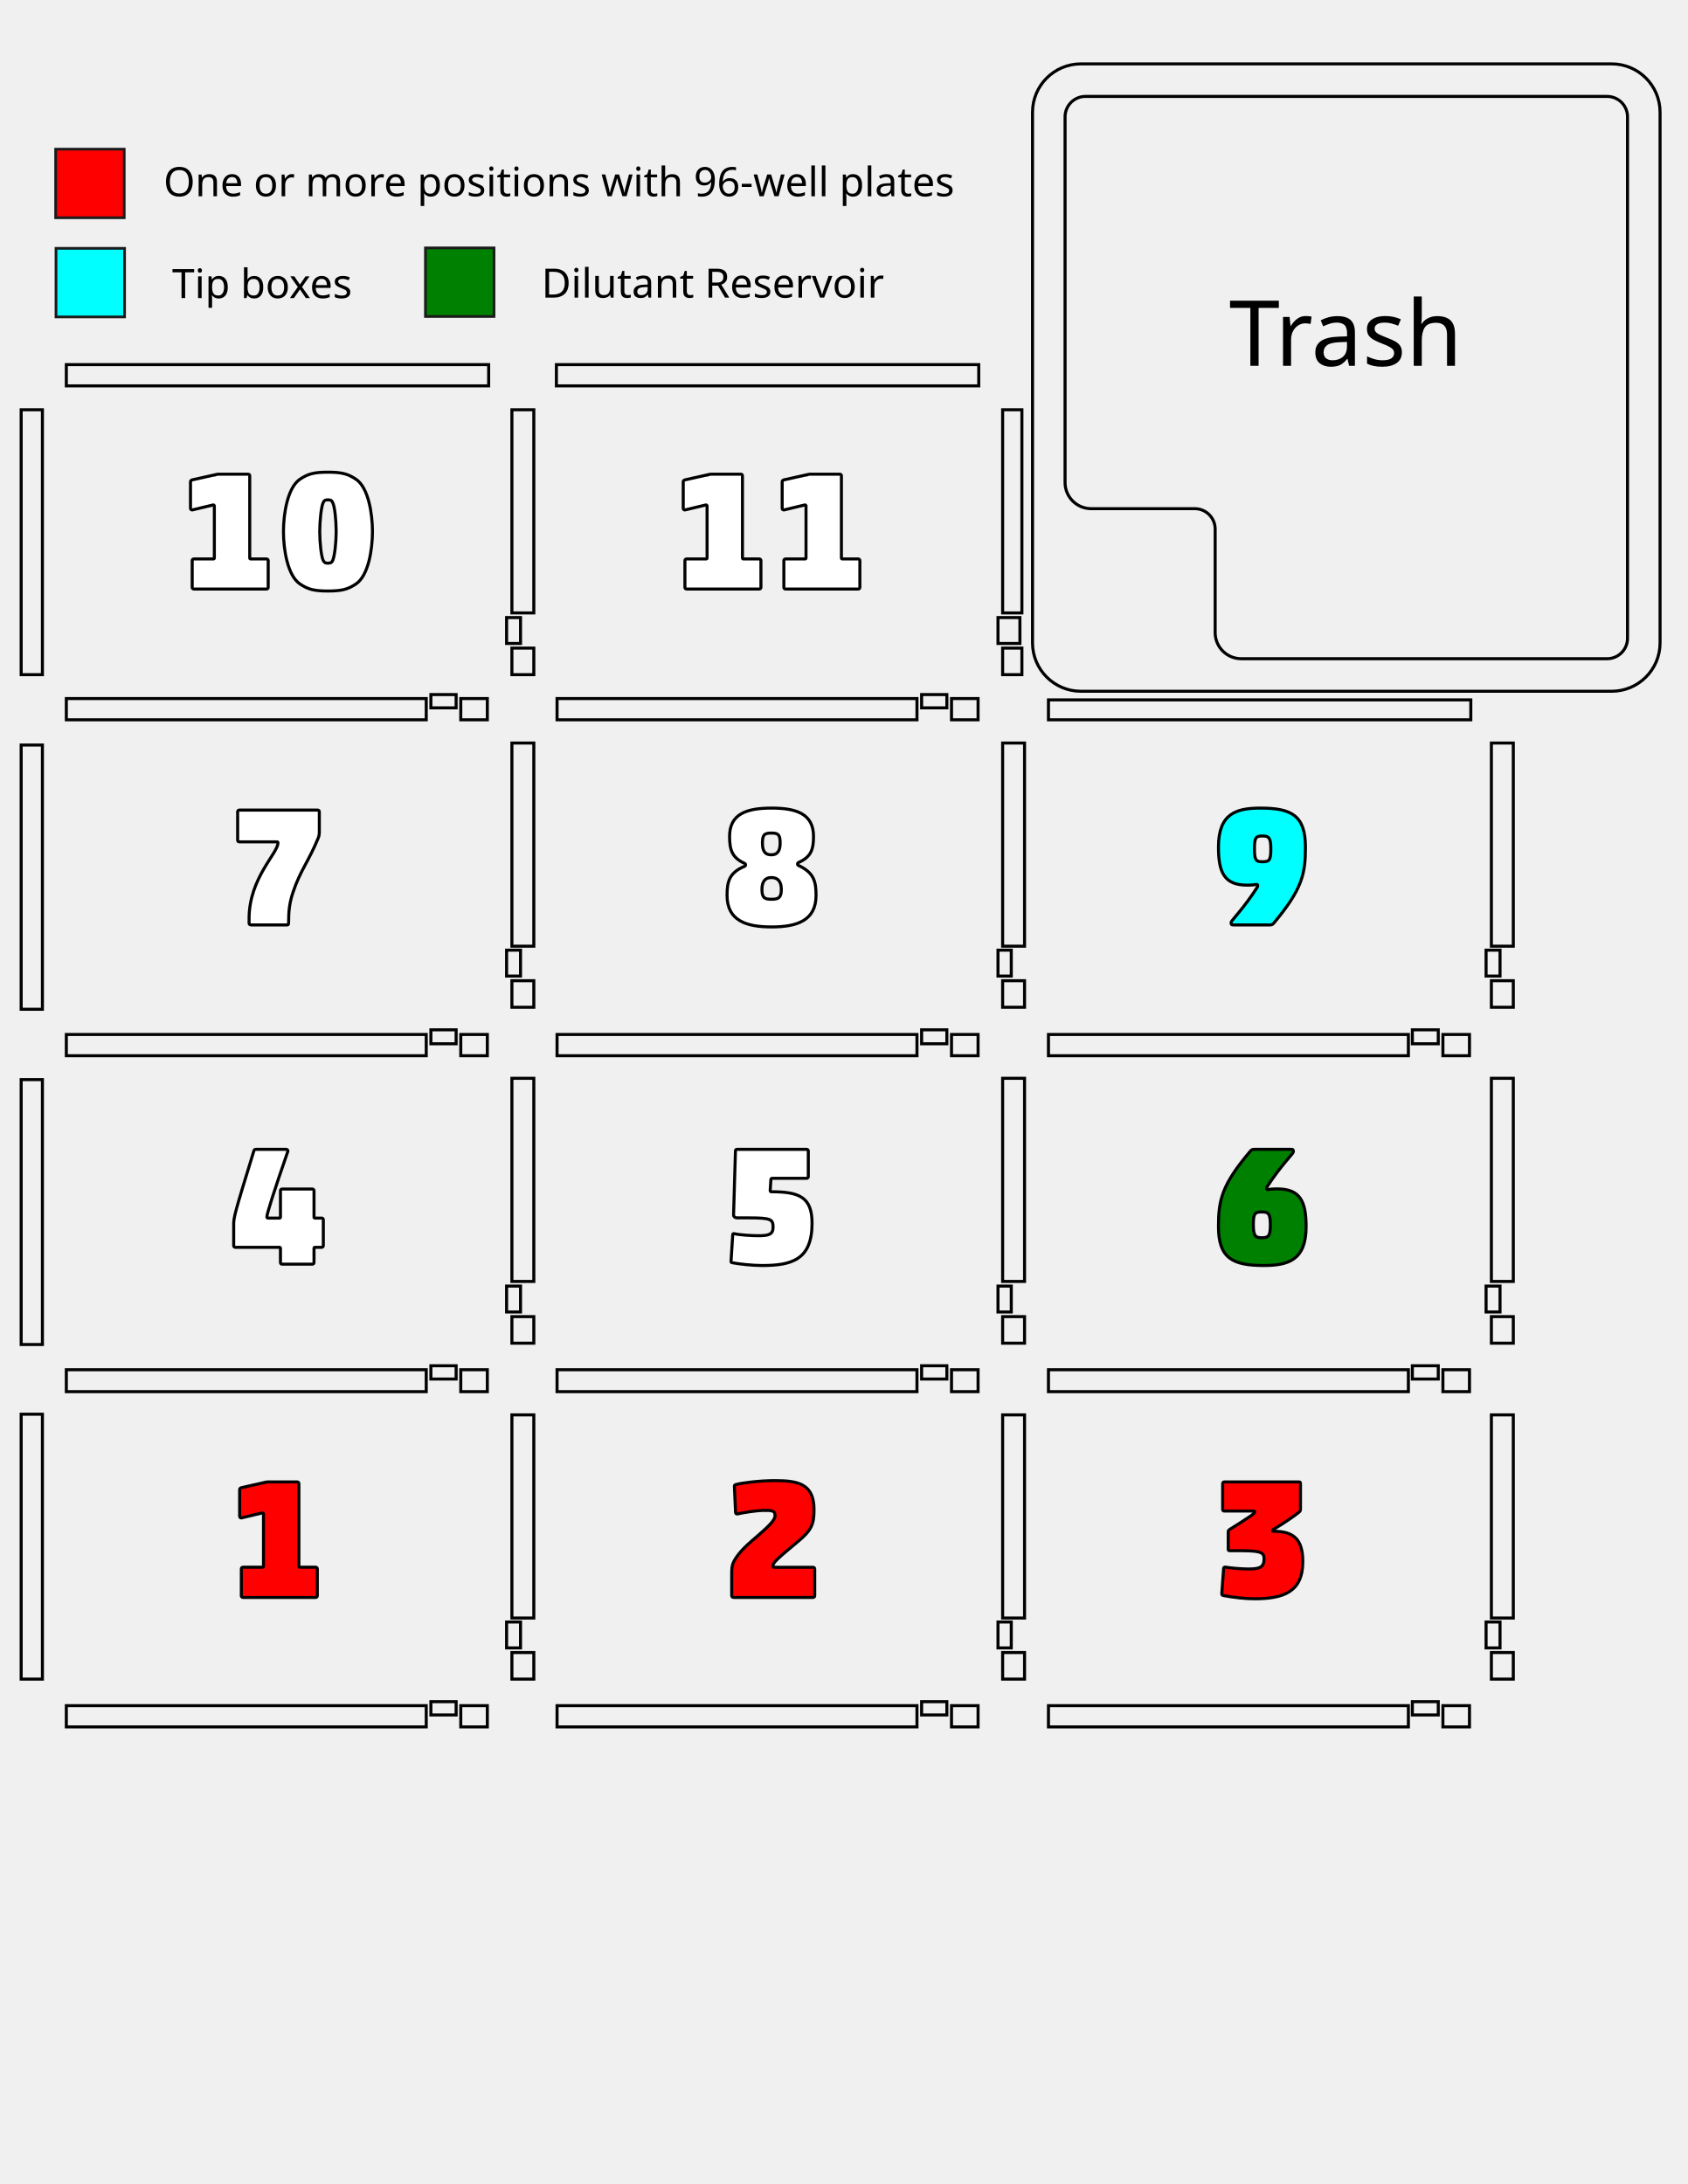
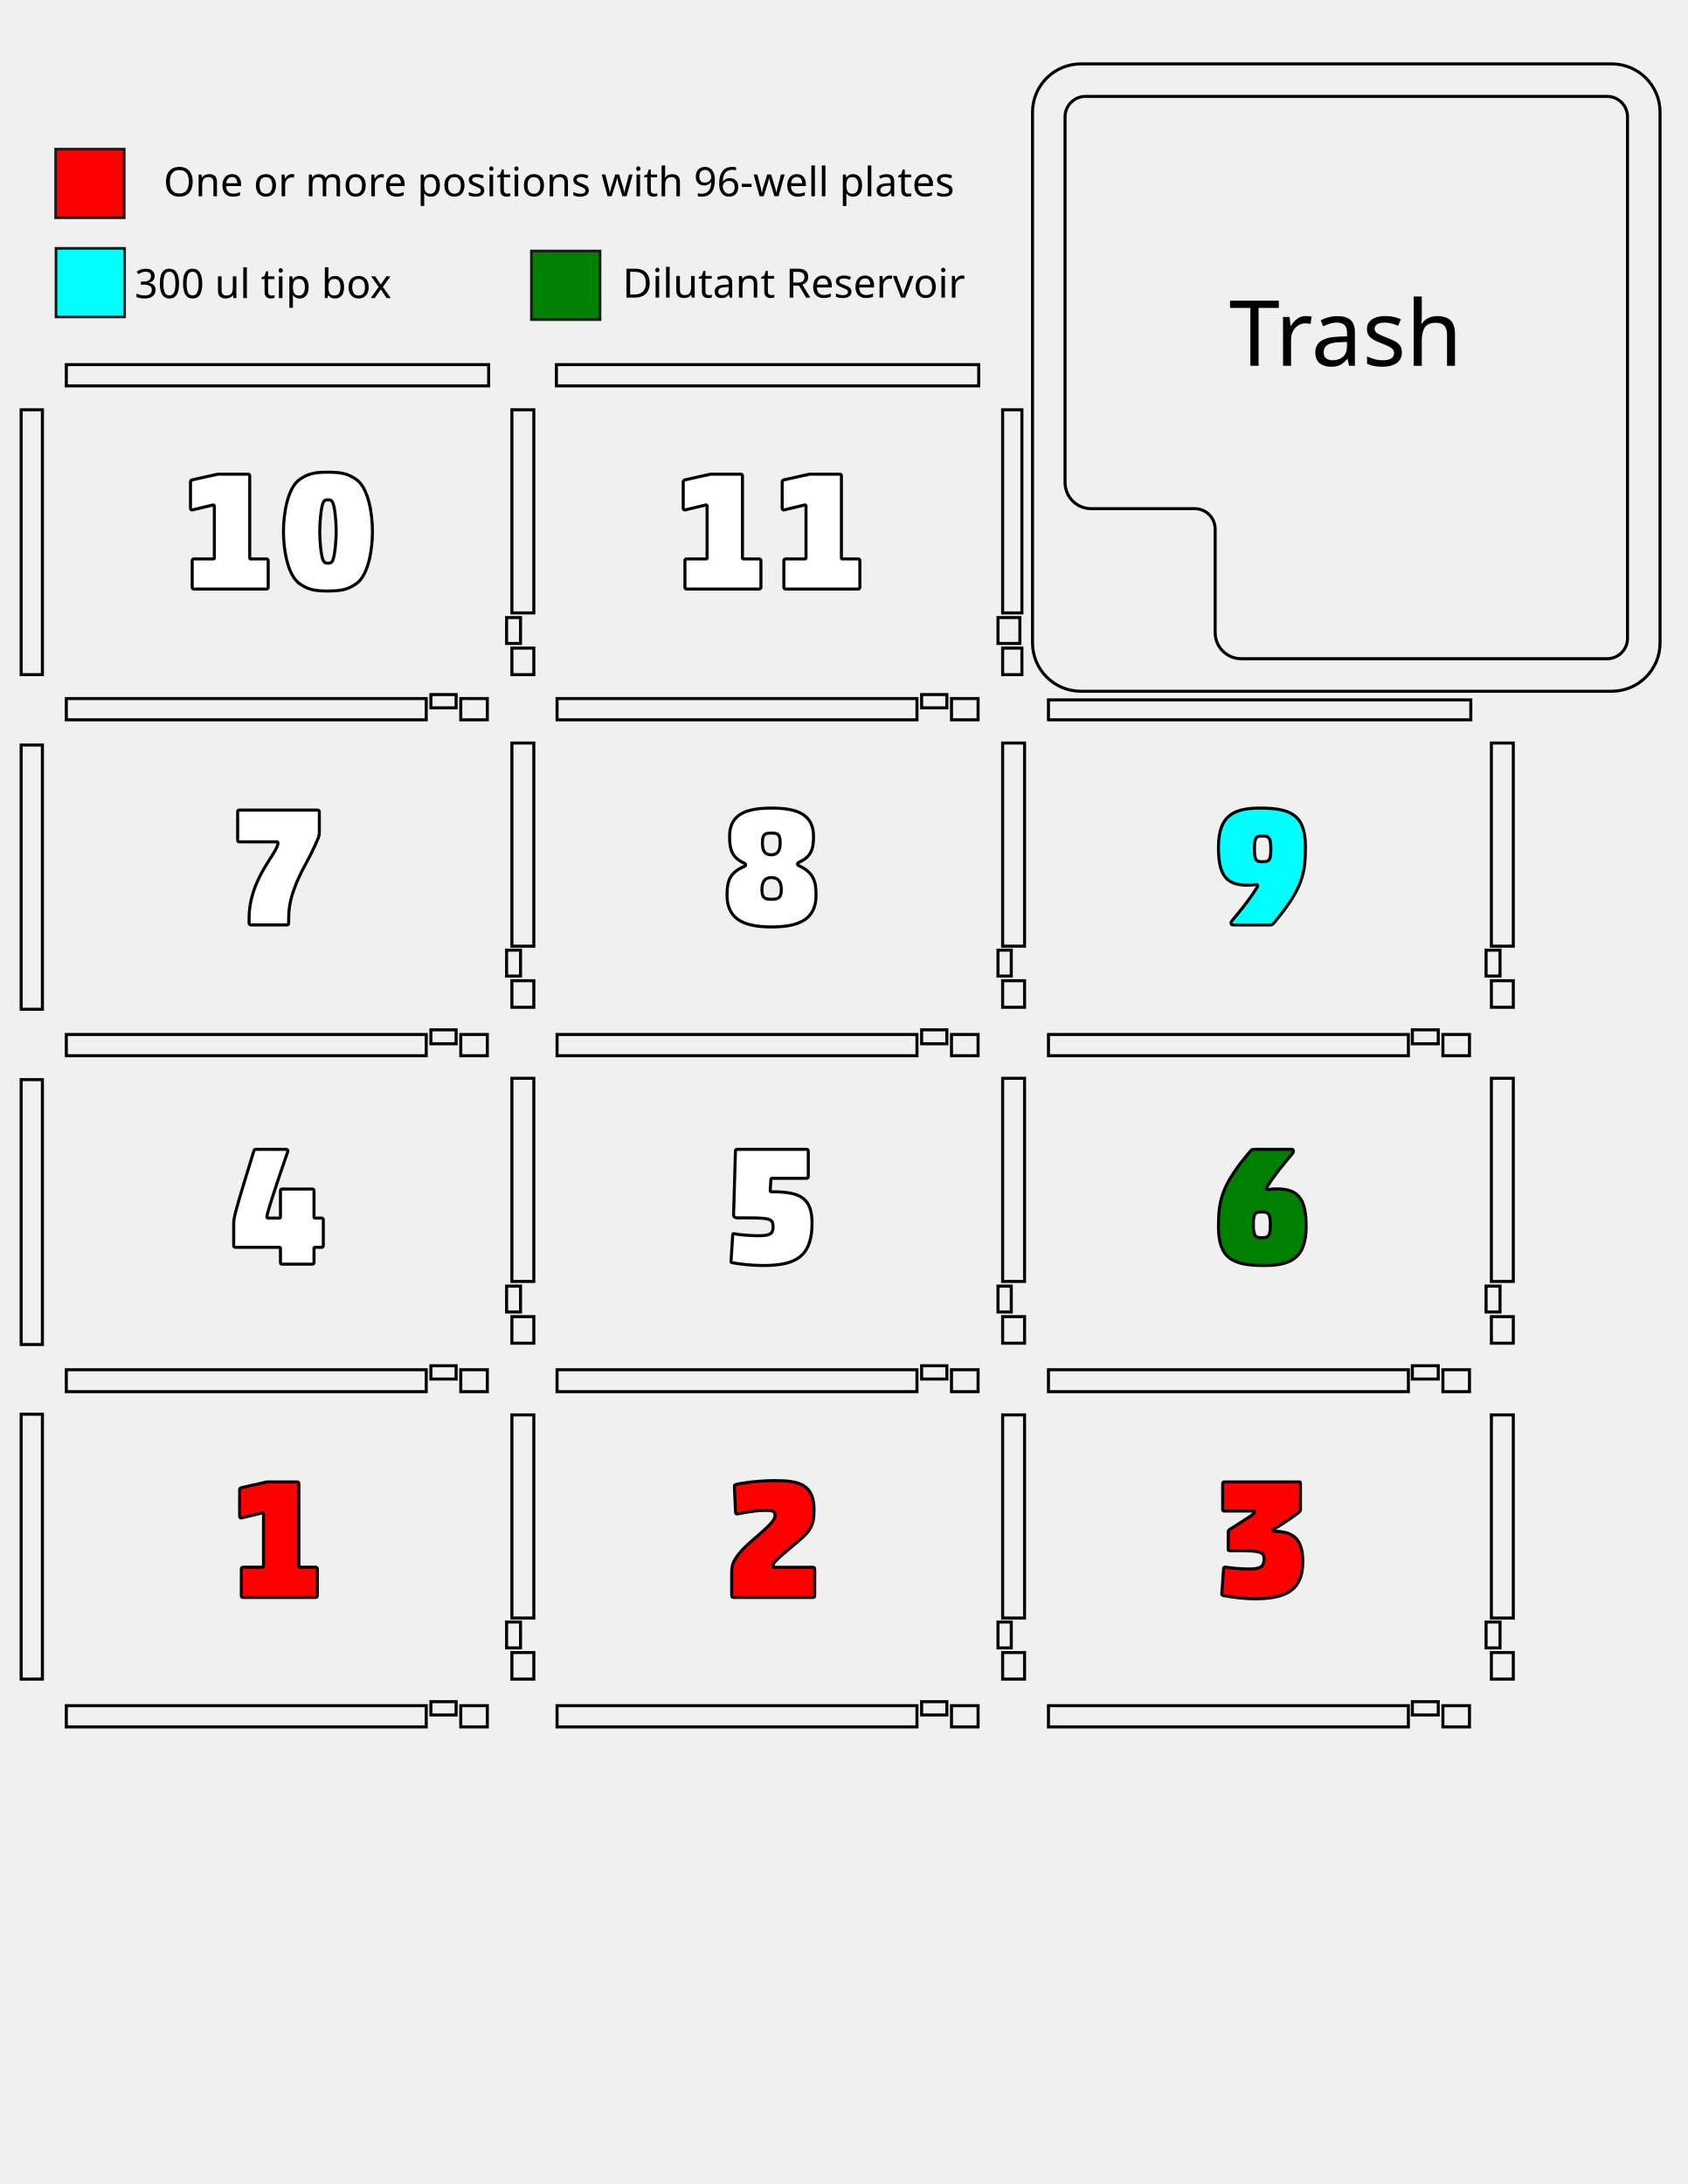
<svg xmlns="http://www.w3.org/2000/svg" width="8.5in" height="11in" viewBox="0 0 816 1056" version="1.1" xml:space="preserve" style="clip-rule:evenodd;fill-rule:evenodd;stroke-miterlimit:10" id="svg85">
  <defs id="defs85">
    <rect x="1445.078" y="172.642" width="554.16" height="334.627" id="rect88" />
    <rect x="370.861" y="63.942" width="1139.914" height="103.706" id="rect87" />
-     <rect x="370.861" y="63.942" width="273.322" height="73.564" id="rect87-7" />
+     <rect x="370.861" y="63.942" width="658.813" height="73.564" id="rect87-7" />
    <rect x="370.861" y="63.942" width="546.11" height="69.043" id="rect87-7-3" />
  </defs>
  <path d="M 779.176,30.892 H 522.571 c -12.918,0 -23.388,10.47 -23.388,23.385 v 256.571 c 0,12.914 10.47,23.384 23.388,23.384 h 256.605 c 12.921,0 23.392,-10.47 23.392,-23.384 V 54.277 c 0,-12.916 -10.47,-23.385 -23.392,-23.385 z" style="fill:none;fill-rule:nonzero;stroke:#010101;stroke-width:1.47px" id="path1" />
  <path d="M 776.96,46.621 H 524.776 c -5.454,0 -9.864,4.424 -9.864,9.876 V 233.313 c 0,6.977 5.645,12.636 12.624,12.636 h 50.065 c 5.454,0 9.878,4.411 9.878,9.876 v 50.058 c 0,6.977 5.66,12.622 12.635,12.622 h 176.846 c 5.45,0 9.875,-4.411 9.875,-9.876 V 56.496 c 0,-5.451 -4.425,-9.876 -9.875,-9.876 z" style="fill:none;fill-rule:nonzero;stroke:#010101;stroke-width:1.47px" id="path2" />
  <rect x="208.316" y="335.838" width="12.201" height="6.42" style="fill:none;fill-rule:nonzero;stroke:#010101;stroke-width:1.47px" id="rect2" />
  <rect x="244.916" y="298.603" width="6.74" height="12.519" style="fill:none;fill-rule:nonzero;stroke:#010101;stroke-width:1.47px" id="rect3" />
  <rect x="482.488" y="298.603" width="10.595" height="12.519" style="fill:none;fill-rule:nonzero;stroke:#010101;stroke-width:1.47px" id="rect4" />
  <rect x="244.916" y="459.422" width="6.74" height="12.517" style="fill:none;fill-rule:nonzero;stroke:#010101;stroke-width:1.47px" id="rect5" />
  <rect x="482.488" y="459.422" width="6.42" height="12.517" style="fill:none;fill-rule:nonzero;stroke:#010101;stroke-width:1.47px" id="rect6" />
  <rect x="244.916" y="621.847" width="6.74" height="12.517" style="fill:none;fill-rule:nonzero;stroke:#010101;stroke-width:1.47px" id="rect7" />
  <rect x="482.488" y="621.847" width="6.42" height="12.517" style="fill:none;fill-rule:nonzero;stroke:#010101;stroke-width:1.47px" id="rect8" />
  <rect x="718.454" y="459.422" width="6.744" height="12.517" style="fill:none;fill-rule:nonzero;stroke:#010101;stroke-width:1.47px" id="rect9" />
  <rect x="718.454" y="621.847" width="6.744" height="12.517" style="fill:none;fill-rule:nonzero;stroke:#010101;stroke-width:1.47px" id="rect10" />
  <rect x="208.316" y="497.94" width="12.201" height="6.744" style="fill:none;fill-rule:nonzero;stroke:#010101;stroke-width:1.47px" id="rect11" />
  <rect x="208.316" y="660.365" width="12.201" height="6.42" style="fill:none;fill-rule:nonzero;stroke:#010101;stroke-width:1.47px" id="rect12" />
  <rect x="445.568" y="335.838" width="12.197" height="6.42" style="fill:none;fill-rule:nonzero;stroke:#010101;stroke-width:1.47px" id="rect13" />
  <rect x="445.568" y="497.94" width="12.197" height="6.744" style="fill:none;fill-rule:nonzero;stroke:#010101;stroke-width:1.47px" id="rect14" />
  <rect x="445.568" y="660.365" width="12.197" height="6.42" style="fill:none;fill-rule:nonzero;stroke:#010101;stroke-width:1.47px" id="rect15" />
  <rect x="682.817" y="497.94" width="12.521" height="6.744" style="fill:none;fill-rule:nonzero;stroke:#010101;stroke-width:1.47px" id="rect16" />
  <rect x="682.817" y="660.365" width="12.521" height="6.42" style="fill:none;fill-rule:nonzero;stroke:#010101;stroke-width:1.47px" id="rect17" />
  <rect x="244.916" y="784.268" width="6.74" height="12.521" style="fill:none;fill-rule:nonzero;stroke:#010101;stroke-width:1.47px" id="rect18" />
  <rect x="482.488" y="784.268" width="6.42" height="12.521" style="fill:none;fill-rule:nonzero;stroke:#010101;stroke-width:1.47px" id="rect19" />
  <rect x="718.454" y="784.268" width="6.744" height="12.521" style="fill:none;fill-rule:nonzero;stroke:#010101;stroke-width:1.47px" id="rect20" />
  <rect x="208.316" y="822.79" width="12.201" height="6.42" style="fill:none;fill-rule:nonzero;stroke:#010101;stroke-width:1.47px" id="rect21" />
  <rect x="445.568" y="822.79" width="12.197" height="6.42" style="fill:none;fill-rule:nonzero;stroke:#010101;stroke-width:1.47px" id="rect22" />
  <rect x="682.817" y="822.79" width="12.521" height="6.42" style="fill:none;fill-rule:nonzero;stroke:#010101;stroke-width:1.47px" id="rect23" />
  <path d="m 127.969,716.791 c 0.485,-0.169 1.069,-0.25 1.555,-0.25 h 14.153 c 0.485,0 0.82,0.32 0.82,0.82 v 39.922 c 0,0.334 0.165,0.489 0.485,0.489 h 7.618 c 0.485,0 0.82,0.334 0.82,0.823 v 12.977 c 0,0.489 -0.334,0.823 -0.82,0.823 H 117.492 c -0.485,0 -0.816,-0.334 -0.816,-0.823 v -12.977 c 0,-0.489 0.331,-0.823 0.816,-0.823 h 9.408 c 0.32,0 0.485,-0.165 0.485,-0.489 v -25.383 c -0.081,-0.25 -0.246,-0.419 -0.485,-0.419 l -10.224,2.466 c -0.489,0 -0.82,-0.334 -0.82,-0.823 v -12.727 c 0,-0.485 0.165,-0.904 0.82,-1.073 l 11.293,-2.547 z" style="fill:#ff0000;fill-rule:nonzero;stroke:#010101;stroke-width:1.47px;stroke-miterlimit:4" id="path23" />
  <path d="m 355.611,731.208 -0.57,-12.605 c 0,-0.485 0.32,-0.735 0.82,-0.816 3.039,-0.82 11.47,-1.889 18.842,-1.889 11.304,0 18.842,1.639 18.842,14.075 0,7.133 -1.235,9.912 -7.776,15.395 -9.746,8.107 -12.039,10.147 -12.039,11.631 0,0.735 0.085,0.82 0.82,0.82 h 18.511 c 0.485,0 0.82,0.331 0.82,0.82 v 12.936 c 0,0.485 -0.334,0.82 -0.82,0.82 h -38.088 c -0.654,0 -1.224,-0.169 -1.224,-0.82 v -10.731 c 0,-2.455 0.169,-3.524 0.57,-4.748 0.904,-2.539 3.763,-6.384 8.596,-10.562 8.276,-7.122 11.789,-10.231 11.789,-12.771 0,-2.539 -1.724,-2.455 -5.902,-2.455 -2.539,0 -9.665,1.066 -12.37,1.72 -0.489,0.085 -0.82,-0.334 -0.82,-0.82 z" style="fill:#ff0000;fill-rule:nonzero;stroke:#010101;stroke-width:1.47px;stroke-miterlimit:4" id="path24" />
  <path d="m 615.218,740.058 c 0,0.25 0.25,0.331 0.485,0.331 9.901,0 14.141,4.009 14.141,14.733 0,14.652 -9.401,17.912 -23.303,17.912 -4.575,0 -10.22,-0.65 -15.046,-1.555 -0.485,-0.081 -0.816,-0.331 -0.816,-0.816 l 0.9,-12.447 c 0,-0.25 0.331,-0.485 0.816,-0.485 2.789,0.485 8.181,0.904 11.051,0.904 5.645,0 7.681,-0.82 7.681,-4.994 0,-3.524 -2.536,-3.859 -13.491,-3.859 h -3.021 c -0.485,0 -0.82,-0.154 -0.82,-0.485 v -8.504 c 0,-0.57 0.085,-0.904 0.904,-1.404 9.246,-5.81 11.936,-7.534 11.936,-8.35 0,-0.334 -0.334,-0.419 -0.57,-0.419 h -14.222 c -0.489,0 -0.735,-0.316 -0.735,-0.816 v -12.447 c 0,-0.485 0.331,-0.816 0.816,-0.816 h 35.978 c 0.415,0 0.82,0.081 0.82,0.566 v 12.697 c 0,0.316 0,0.816 -0.82,1.47 -3.355,2.62 -6.461,4.66 -12.271,8.269 -0.331,0.165 -0.401,0.25 -0.401,0.485 z" style="fill:#ff0000;fill-rule:nonzero;stroke:#010101;stroke-width:1.47px;stroke-miterlimit:4" id="path25" />
  <path d="m 112.968,592.38 c 0,-3.668 0.165,-4.733 9.746,-35.843 0.169,-0.65 0.57,-0.816 1.069,-0.816 h 14.498 c 0.485,0 0.904,0.246 0.904,0.897 -6.791,19.606 -10.15,30.227 -10.15,31.693 0,0.566 0.25,0.65 0.581,0.65 h 5.487 c 0.334,0 0.485,-0.165 0.485,-0.485 v -12.738 c 0,-0.485 0.334,-0.816 0.82,-0.816 h 14.582 c 0.485,0 0.82,0.331 0.82,0.816 v 12.738 c 0,0.331 0.165,0.485 0.485,0.485 h 3.194 c 0.485,0 0.82,0.331 0.82,0.816 v 12.502 c 0,0.485 -0.334,0.816 -0.82,0.816 h -3.194 c -0.334,0 -0.485,0.169 -0.485,0.485 v 6.854 c 0,0.485 -0.334,0.816 -0.82,0.816 h -14.582 c -0.485,0 -0.82,-0.331 -0.82,-0.816 v -6.854 c 0,-0.331 -0.165,-0.485 -0.485,-0.485 H 113.798 c -0.485,0 -0.82,-0.331 -0.82,-0.816 v -9.886 z" style="fill:#ffffff;fill-rule:nonzero;stroke:#010101;stroke-width:1.47px;stroke-miterlimit:4" id="path26" />
  <path d="m 373.512,569.717 c -0.57,0 -0.739,0.165 -0.82,0.647 l -0.334,5.219 c 0,0.401 0.165,0.647 0.485,0.647 13.517,0 19.753,2.528 19.753,15.226 0,17.666 -9.834,20.44 -24.167,20.44 -4.752,0 -11.308,-0.731 -14.586,-1.382 -0.331,-0.081 -0.415,-0.246 -0.415,-0.731 l 0.82,-12.863 c 0,-0.246 0.334,-0.581 0.735,-0.415 2.708,0.65 8.6,0.981 11.639,0.981 4.917,0 7.126,-0.566 7.126,-4.072 0,-3.907 -0.985,-4.553 -11.804,-4.553 h -5.571 c -0.904,0 -1.724,-0.485 -1.724,-1.463 l 0.904,-30.613 c 0,-0.897 0.165,-1.062 0.904,-1.062 h 33.502 c 0.485,0 0.816,0.331 0.816,0.812 v 12.381 c 0,0.481 -0.331,0.816 -0.816,0.816 h -16.475 z" style="fill:#ffffff;fill-rule:nonzero;stroke:#010101;stroke-width:1.47px;stroke-miterlimit:4" id="path27" />
  <path d="m 612.521,573.869 c -0.081,0.165 -0.165,0.485 -0.165,0.731 0,0.331 0.085,0.581 0.654,0.581 2.065,-0.331 3.377,-0.331 4.45,-0.331 11.021,0 13.991,5.865 13.991,18.316 0,16.119 -8.633,18.728 -20.492,18.728 -15.134,0 -21.885,-3.587 -21.885,-18.812 0,-12.782 1.562,-20.191 15.468,-36.548 0.588,-0.647 0.992,-0.812 1.981,-0.812 h 17.618 c 1.073,0 1.158,0.246 1.158,1.297 0,0.647 -6.332,6.913 -12.763,16.85 z m -2.55,12.131 c -3.377,0 -4.032,0.816 -4.032,6.2 0,5.38 0.989,6.266 4.032,6.266 3.208,0 4.197,-0.65 4.197,-6.266 0,-5.619 -1.073,-6.2 -4.197,-6.2 z" style="fill:#008000;fill-rule:nonzero;stroke:#010101;stroke-width:1.47px;stroke-miterlimit:4" id="path28" />
  <path d="m 141.725,431.234 c -1.882,5.549 -2.198,9.636 -2.198,15.02 0,0.97 -0.334,0.97 -0.9,0.97 H 121.655 c -0.65,0 -1.231,-0.154 -1.231,-0.816 v -2.286 c 0,-19.522 13.958,-31.524 13.958,-36.592 0,-0.331 -0.165,-0.485 -0.485,-0.485 h -18.188 c -0.485,0 -0.816,-0.331 -0.816,-0.816 v -13.723 c 0,-0.481 0.331,-0.816 0.816,-0.816 h 37.856 c 0.481,0 0.816,0.334 0.816,0.816 v 10.136 c 0,0.485 -0.085,1.385 -0.485,2.451 -4.645,11.352 -8.728,15.839 -12.157,26.126 z" style="fill:#ffffff;fill-rule:nonzero;stroke:#010101;stroke-width:1.47px;stroke-miterlimit:4" id="path29" />
  <path d="m 352.719,404.44 c 0,-10.915 8.232,-13.712 20.293,-13.712 12.058,0 20.293,2.797 20.293,13.712 0,6.486 -1.297,9.937 -7.335,12.638 -0.085,0 -0.401,0.25 -0.401,0.739 0,0.415 0.331,0.57 0.481,0.654 7.335,3.451 8.471,7.556 8.471,14.447 0,12.234 -9.283,15.27 -21.51,15.27 -12.227,0 -21.51,-3.036 -21.51,-15.27 0,-6.891 1.216,-10.996 8.467,-14.046 0.165,-0.081 0.485,-0.25 0.485,-0.654 0,-0.485 -0.334,-0.735 -0.401,-0.735 -6.038,-2.716 -7.335,-6.406 -7.335,-13.057 z m 20.209,19.864 c -3.344,0 -4.557,2.378 -4.557,5.748 0,4.105 1.297,4.759 4.642,4.759 3.341,0 4.722,-0.739 4.722,-4.759 0,-3.37 -1.297,-5.748 -4.807,-5.748 z m 0.085,-21.506 c -3.26,0 -4.406,0.57 -4.406,4.759 0,3.201 0.731,5.748 4.241,5.748 3.506,0 4.322,-2.547 4.322,-5.748 0,-4.105 -1.062,-4.759 -4.156,-4.759 z" style="fill:#ffffff;fill-rule:nonzero;stroke:#010101;stroke-width:1.47px;stroke-miterlimit:4" id="path30" />
  <path d="m 104.214,229.517 c 0.485,-0.166 1.066,-0.249 1.551,-0.249 h 14.156 c 0.485,0 0.816,0.318 0.816,0.817 v 39.694 c 0,0.332 0.169,0.484 0.489,0.484 h 7.615 c 0.489,0 0.82,0.333 0.82,0.817 v 12.904 c 0,0.484 -0.331,0.817 -0.82,0.817 H 93.736 c -0.485,0 -0.82,-0.332 -0.82,-0.817 v -12.904 c 0,-0.484 0.334,-0.817 0.82,-0.817 h 9.408 c 0.32,0 0.485,-0.166 0.485,-0.484 v -25.239 c -0.085,-0.25 -0.25,-0.416 -0.485,-0.416 l -10.228,2.451 c -0.485,0 -0.82,-0.333 -0.82,-0.817 v -12.655 c 0,-0.484 0.169,-0.9 0.82,-1.066 l 11.297,-2.534 z" style="fill:#ffffff;fill-rule:nonzero;stroke:#010101;stroke-width:1.47px;stroke-miterlimit:4" id="path31" />
  <path d="m 172.033,282.396 c -3.848,2.546 -6.725,3.367 -13.52,3.367 -6.795,0 -9.588,-0.821 -13.436,-3.367 -6.06,-4.021 -8.034,-16.751 -8.034,-25.362 0,-8.612 1.974,-21.342 8.034,-25.362 3.848,-2.546 6.725,-3.367 13.436,-3.367 6.711,0 9.673,0.821 13.52,3.367 6.071,4.021 8.03,16.667 8.03,25.362 0,8.695 -1.959,21.342 -8.03,25.362 z m -15.814,-11.492 c 0.654,1.224 1.069,1.391 2.293,1.391 1.308,0 1.889,-0.251 2.378,-1.391 0.9,-2.045 1.639,-8.695 1.639,-13.871 0,-5.176 -0.654,-11.895 -1.639,-13.954 -0.57,-1.225 -1.069,-1.391 -2.378,-1.391 -1.235,0 -1.804,0.25 -2.293,1.391 -0.9,1.892 -1.639,8.695 -1.639,13.954 0,5.259 0.739,11.978 1.639,13.871 z" style="fill:#ffffff;fill-rule:nonzero;stroke:#010101;stroke-width:1.47px;stroke-miterlimit:4" id="path32" />
  <path d="m 342.425,229.517 c 0.485,-0.166 1.069,-0.249 1.555,-0.249 h 14.152 c 0.489,0 0.82,0.318 0.82,0.817 v 39.694 c 0,0.332 0.169,0.484 0.485,0.484 h 7.618 c 0.485,0 0.82,0.333 0.82,0.817 v 12.904 c 0,0.484 -0.334,0.817 -0.82,0.817 h -35.104 c -0.485,0 -0.82,-0.332 -0.82,-0.817 v -12.904 c 0,-0.484 0.334,-0.817 0.82,-0.817 h 9.408 c 0.316,0 0.485,-0.166 0.485,-0.484 v -25.239 c -0.085,-0.25 -0.25,-0.416 -0.485,-0.416 l -10.228,2.451 c -0.485,0 -0.82,-0.333 -0.82,-0.817 v -12.655 c 0,-0.484 0.165,-0.9 0.82,-1.066 l 11.293,-2.534 z" style="fill:#ffffff;fill-rule:nonzero;stroke:#010101;stroke-width:1.47px;stroke-miterlimit:4" id="path33" />
  <path d="m 390.263,229.517 c 0.485,-0.166 1.066,-0.249 1.555,-0.249 h 14.152 c 0.485,0 0.82,0.318 0.82,0.817 v 39.694 c 0,0.332 0.165,0.484 0.485,0.484 h 7.618 c 0.485,0 0.816,0.333 0.816,0.817 v 12.904 c 0,0.484 -0.331,0.817 -0.816,0.817 H 379.785 c -0.485,0 -0.82,-0.332 -0.82,-0.817 v -12.904 c 0,-0.484 0.334,-0.817 0.82,-0.817 h 9.408 c 0.32,0 0.485,-0.166 0.485,-0.484 v -25.239 c -0.085,-0.25 -0.25,-0.416 -0.485,-0.416 l -10.228,2.451 c -0.485,0 -0.82,-0.333 -0.82,-0.817 v -12.655 c 0,-0.484 0.169,-0.9 0.82,-1.066 l 11.297,-2.534 z" style="fill:#ffffff;fill-rule:nonzero;stroke:#010101;stroke-width:1.47px;stroke-miterlimit:4" id="path34" />
  <path d="m 607.861,428.956 c 0.081,-0.165 0.165,-0.485 0.165,-0.735 0,-0.32 -0.085,-0.57 -0.65,-0.57 -2.051,0.334 -3.352,0.334 -4.417,0.334 -10.937,0 -13.884,-5.898 -13.884,-18.419 0,-16.214 8.57,-18.838 20.334,-18.838 15.024,0 21.723,3.594 21.723,18.919 0,12.855 -1.551,20.308 -15.354,36.758 -0.581,0.654 -0.981,0.82 -1.966,0.82 h -17.482 c -1.066,0 -1.15,-0.25 -1.15,-1.305 0,-0.654 6.284,-6.957 12.668,-16.949 z m 2.532,-12.286 c 3.348,0 4.002,-0.816 4.002,-6.229 0,-5.417 -0.985,-6.222 -4.002,-6.222 -3.186,0 -3.918,0.57 -3.918,6.222 0,5.649 0.816,6.229 3.918,6.229 z" style="fill:#00ffff;fill-rule:nonzero;stroke:#010101;stroke-width:1.47px;stroke-miterlimit:4" id="path35" />
  <rect x="32.062" y="176.303" width="204.184" height="10.272" style="fill:none;fill-rule:nonzero;stroke:#010101;stroke-width:1.47px" id="rect35" />
  <rect x="268.994" y="176.303" width="204.184" height="10.272" style="fill:none;fill-rule:nonzero;stroke:#010101;stroke-width:1.47px" id="rect36" />
  <rect x="247.485" y="198.131" width="10.595" height="98.225" style="fill:none;fill-rule:nonzero;stroke:#010101;stroke-width:1.47px" id="rect37" />
  <rect x="10.232" y="198.131" width="10.272" height="128.079" style="fill:none;fill-rule:nonzero;stroke:#010101;stroke-width:1.47px" id="rect38" />
  <rect x="32.062" y="337.764" width="174.005" height="10.272" style="fill:none;fill-rule:nonzero;stroke:#010101;stroke-width:1.47px" id="rect39" />
  <rect x="269.314" y="337.764" width="174.005" height="10.272" style="fill:none;fill-rule:nonzero;stroke:#010101;stroke-width:1.47px" id="rect40" />
  <rect x="222.763" y="337.764" width="12.841" height="10.272" style="fill:none;fill-rule:nonzero;stroke:#010101;stroke-width:1.47px" id="rect41" />
  <rect x="247.485" y="313.369" width="10.595" height="12.841" style="fill:none;fill-rule:nonzero;stroke:#010101;stroke-width:1.47px" id="rect42" />
  <rect x="484.733" y="198.131" width="9.313" height="98.225" style="fill:none;fill-rule:nonzero;stroke:#010101;stroke-width:1.47px" id="rect43" />
  <rect x="10.232" y="360.233" width="10.272" height="127.759" style="fill:none;fill-rule:nonzero;stroke:#010101;stroke-width:1.47px" id="rect44" />
  <rect x="506.886" y="338.407" width="204.184" height="9.629" style="fill:none;fill-rule:nonzero;stroke:#010101;stroke-width:1.47px" id="rect45" />
  <rect x="247.485" y="359.27" width="10.595" height="98.226" style="fill:none;fill-rule:nonzero;stroke:#010101;stroke-width:1.47px" id="rect46" />
  <rect x="484.733" y="359.27" width="10.595" height="98.226" style="fill:none;fill-rule:nonzero;stroke:#010101;stroke-width:1.47px" id="rect47" />
  <rect x="484.733" y="313.369" width="9.313" height="12.841" style="fill:none;fill-rule:nonzero;stroke:#010101;stroke-width:1.47px" id="rect48" />
  <rect x="460.015" y="337.764" width="12.841" height="10.272" style="fill:none;fill-rule:nonzero;stroke:#010101;stroke-width:1.47px" id="rect49" />
  <rect x="484.733" y="474.188" width="10.595" height="12.841" style="fill:none;fill-rule:nonzero;stroke:#010101;stroke-width:1.47px" id="rect50" />
  <rect x="247.485" y="474.188" width="10.595" height="12.841" style="fill:none;fill-rule:nonzero;stroke:#010101;stroke-width:1.47px" id="rect51" />
  <rect x="721.022" y="359.27" width="10.595" height="98.226" style="fill:none;fill-rule:nonzero;stroke:#010101;stroke-width:1.47px" id="rect52" />
  <rect x="721.022" y="474.188" width="10.595" height="12.841" style="fill:none;fill-rule:nonzero;stroke:#010101;stroke-width:1.47px" id="rect53" />
  <rect x="506.886" y="500.189" width="174.005" height="10.272" style="fill:none;fill-rule:nonzero;stroke:#010101;stroke-width:1.47px" id="rect54" />
  <rect x="697.587" y="500.189" width="12.841" height="10.272" style="fill:none;fill-rule:nonzero;stroke:#010101;stroke-width:1.47px" id="rect55" />
  <rect x="269.314" y="500.189" width="174.005" height="10.272" style="fill:none;fill-rule:nonzero;stroke:#010101;stroke-width:1.47px" id="rect56" />
  <rect x="460.015" y="500.189" width="12.841" height="10.272" style="fill:none;fill-rule:nonzero;stroke:#010101;stroke-width:1.47px" id="rect57" />
  <rect x="222.763" y="500.189" width="12.841" height="10.272" style="fill:none;fill-rule:nonzero;stroke:#010101;stroke-width:1.47px" id="rect58" />
  <rect x="32.062" y="500.189" width="174.005" height="10.272" style="fill:none;fill-rule:nonzero;stroke:#010101;stroke-width:1.47px" id="rect59" />
  <rect x="10.232" y="522.015" width="10.272" height="128.078" style="fill:none;fill-rule:nonzero;stroke:#010101;stroke-width:1.47px" id="rect60" />
  <rect x="247.485" y="521.375" width="10.595" height="98.222" style="fill:none;fill-rule:nonzero;stroke:#010101;stroke-width:1.47px" id="rect61" />
  <rect x="484.733" y="521.375" width="10.595" height="98.222" style="fill:none;fill-rule:nonzero;stroke:#010101;stroke-width:1.47px" id="rect62" />
  <rect x="721.022" y="521.375" width="10.595" height="98.222" style="fill:none;fill-rule:nonzero;stroke:#010101;stroke-width:1.47px" id="rect63" />
  <rect x="484.733" y="636.613" width="10.595" height="12.837" style="fill:none;fill-rule:nonzero;stroke:#010101;stroke-width:1.47px" id="rect64" />
  <rect x="721.022" y="636.613" width="10.595" height="12.837" style="fill:none;fill-rule:nonzero;stroke:#010101;stroke-width:1.47px" id="rect65" />
  <rect x="247.485" y="636.613" width="10.595" height="12.837" style="fill:none;fill-rule:nonzero;stroke:#010101;stroke-width:1.47px" id="rect66" />
  <rect x="721.022" y="684.12" width="10.595" height="98.222" style="fill:none;fill-rule:nonzero;stroke:#010101;stroke-width:1.47px" id="rect67" />
  <rect x="721.022" y="799.034" width="10.595" height="12.841" style="fill:none;fill-rule:nonzero;stroke:#010101;stroke-width:1.47px" id="rect68" />
  <rect x="506.886" y="662.29" width="174.005" height="10.595" style="fill:none;fill-rule:nonzero;stroke:#010101;stroke-width:1.47px" id="rect69" />
  <rect x="697.587" y="662.29" width="12.841" height="10.595" style="fill:none;fill-rule:nonzero;stroke:#010101;stroke-width:1.47px" id="rect70" />
  <rect x="506.886" y="824.716" width="174.005" height="10.272" style="fill:none;fill-rule:nonzero;stroke:#010101;stroke-width:1.47px" id="rect71" />
  <rect x="697.587" y="824.716" width="12.841" height="10.272" style="fill:none;fill-rule:nonzero;stroke:#010101;stroke-width:1.47px" id="rect72" />
  <rect x="10.232" y="683.797" width="10.272" height="128.078" style="fill:none;fill-rule:nonzero;stroke:#010101;stroke-width:1.47px" id="rect73" />
  <rect x="247.485" y="684.12" width="10.595" height="98.222" style="fill:none;fill-rule:nonzero;stroke:#010101;stroke-width:1.47px" id="rect74" />
  <rect x="247.485" y="799.034" width="10.595" height="12.841" style="fill:none;fill-rule:nonzero;stroke:#010101;stroke-width:1.47px" id="rect75" />
  <rect x="484.733" y="684.12" width="10.595" height="98.222" style="fill:none;fill-rule:nonzero;stroke:#010101;stroke-width:1.47px" id="rect76" />
  <rect x="484.733" y="799.034" width="10.595" height="12.841" style="fill:none;fill-rule:nonzero;stroke:#010101;stroke-width:1.47px" id="rect77" />
  <rect x="32.062" y="662.29" width="174.005" height="10.595" style="fill:none;fill-rule:nonzero;stroke:#010101;stroke-width:1.47px" id="rect78" />
  <rect x="222.763" y="662.29" width="12.841" height="10.595" style="fill:none;fill-rule:nonzero;stroke:#010101;stroke-width:1.47px" id="rect79" />
  <rect x="32.062" y="824.716" width="174.005" height="10.272" style="fill:none;fill-rule:nonzero;stroke:#010101;stroke-width:1.47px" id="rect80" />
  <rect x="222.763" y="824.716" width="12.841" height="10.272" style="fill:none;fill-rule:nonzero;stroke:#010101;stroke-width:1.47px" id="rect81" />
  <rect x="269.314" y="662.29" width="174.005" height="10.595" style="fill:none;fill-rule:nonzero;stroke:#010101;stroke-width:1.47px" id="rect82" />
  <rect x="460.015" y="662.29" width="12.841" height="10.595" style="fill:none;fill-rule:nonzero;stroke:#010101;stroke-width:1.47px" id="rect83" />
  <rect x="269.314" y="824.716" width="174.005" height="10.272" style="fill:none;fill-rule:nonzero;stroke:#010101;stroke-width:1.47px" id="rect84" />
  <rect x="460.015" y="824.716" width="12.841" height="10.272" style="fill:none;fill-rule:nonzero;stroke:#010101;stroke-width:1.47px" id="rect85" />
  <rect style="opacity:1;fill:#ff0000;fill-rule:evenodd;stroke:#1a1a1a;stroke-width:1.298" id="rect86" width="33.155" height="33.155" x="26.904" y="-105.277" ry="0" transform="scale(1,-1)" />
  <rect style="clip-rule:evenodd;fill:#00ffff;fill-rule:evenodd;stroke:#1a1a1a;stroke-width:1.298;stroke-miterlimit:10" id="rect86-6" width="33.155" height="33.155" x="27.074" y="-153.232" ry="0" transform="scale(1,-1)" />
  <text xml:space="preserve" id="text86" style="font-size:53.333px;line-height:1.25;font-family:sans-serif;white-space:pre;shape-inside:url(#rect87);display:inline" transform="matrix(0.3675024,0,0,0.3675024,-57.23699,54.05338)">
-     <tspan x="370.861" y="111.129" id="tspan1">One or more positions with 96-well plates</tspan>
+     <tspan x="370.861" y="111.129" id="tspan5">One or more positions with 96-well plates</tspan>
  </text>
-   <text xml:space="preserve" id="text86-5" style="font-size:53.333px;line-height:1.25;font-family:sans-serif;white-space:pre;shape-inside:url(#rect87-7);clip-rule:evenodd;display:inline;fill-rule:evenodd;stroke-miterlimit:10" transform="matrix(0.3675024,0,0,0.3675024,-53.10113,103.2836)">
-     <tspan x="370.861" y="111.129" id="tspan2">Tip boxes</tspan>
+   <text xml:space="preserve" id="text86-5" style="font-size:53.333px;line-height:1.25;font-family:sans-serif;white-space:pre;shape-inside:url(#rect87-7);clip-rule:evenodd;display:inline;fill-rule:evenodd;stroke-miterlimit:10" transform="matrix(0.3675024,0,0,0.3675024,-71.18652,103.2836)">
+     <tspan x="370.861" y="111.129" id="tspan6">300 ul tip box</tspan>
  </text>
-   <rect style="clip-rule:evenodd;fill:#008000;fill-rule:evenodd;stroke:#1a1a1a;stroke-width:1.298;stroke-miterlimit:10" id="rect86-6-6" width="33.155" height="33.155" x="205.682" y="-153.02" ry="0" transform="scale(1,-1)" />
-   <text xml:space="preserve" id="text86-5-7" style="font-size:53.333px;line-height:1.25;font-family:sans-serif;white-space:pre;shape-inside:url(#rect87-7-3);clip-rule:evenodd;display:inline;fill-rule:evenodd;stroke-miterlimit:10" transform="matrix(0.3675024,0,0,0.3675024,125.506,103.0712)">
-     <tspan x="370.861" y="111.129" id="tspan3">Dilutant Reservoir</tspan>
+   <rect style="clip-rule:evenodd;fill:#008000;fill-rule:evenodd;stroke:#1a1a1a;stroke-width:1.298;stroke-miterlimit:10" id="rect86-6-6" width="33.155" height="33.155" x="256.924" y="-154.527" ry="0" transform="scale(1,-1)" />
+   <text xml:space="preserve" id="text86-5-7" style="font-size:53.333px;line-height:1.25;font-family:sans-serif;white-space:pre;shape-inside:url(#rect87-7-3);clip-rule:evenodd;display:inline;fill-rule:evenodd;stroke-miterlimit:10" transform="matrix(0.3675024,0,0,0.3675024,164.691,103.0712)">
+     <tspan x="370.861" y="111.129" id="tspan7">Dilutant Reservoir</tspan>
  </text>
  <text xml:space="preserve" id="text87" style="font-size:120px;line-height:1.25;font-family:sans-serif;white-space:pre;shape-inside:url(#rect88);display:inline" transform="matrix(0.3675024,0,0,0.3675024,63.15876,74.41888)">
-     <tspan x="1445.078" y="278.814" id="tspan4">Trash</tspan>
+     <tspan x="1445.078" y="278.814" id="tspan8">Trash</tspan>
  </text>
</svg>
